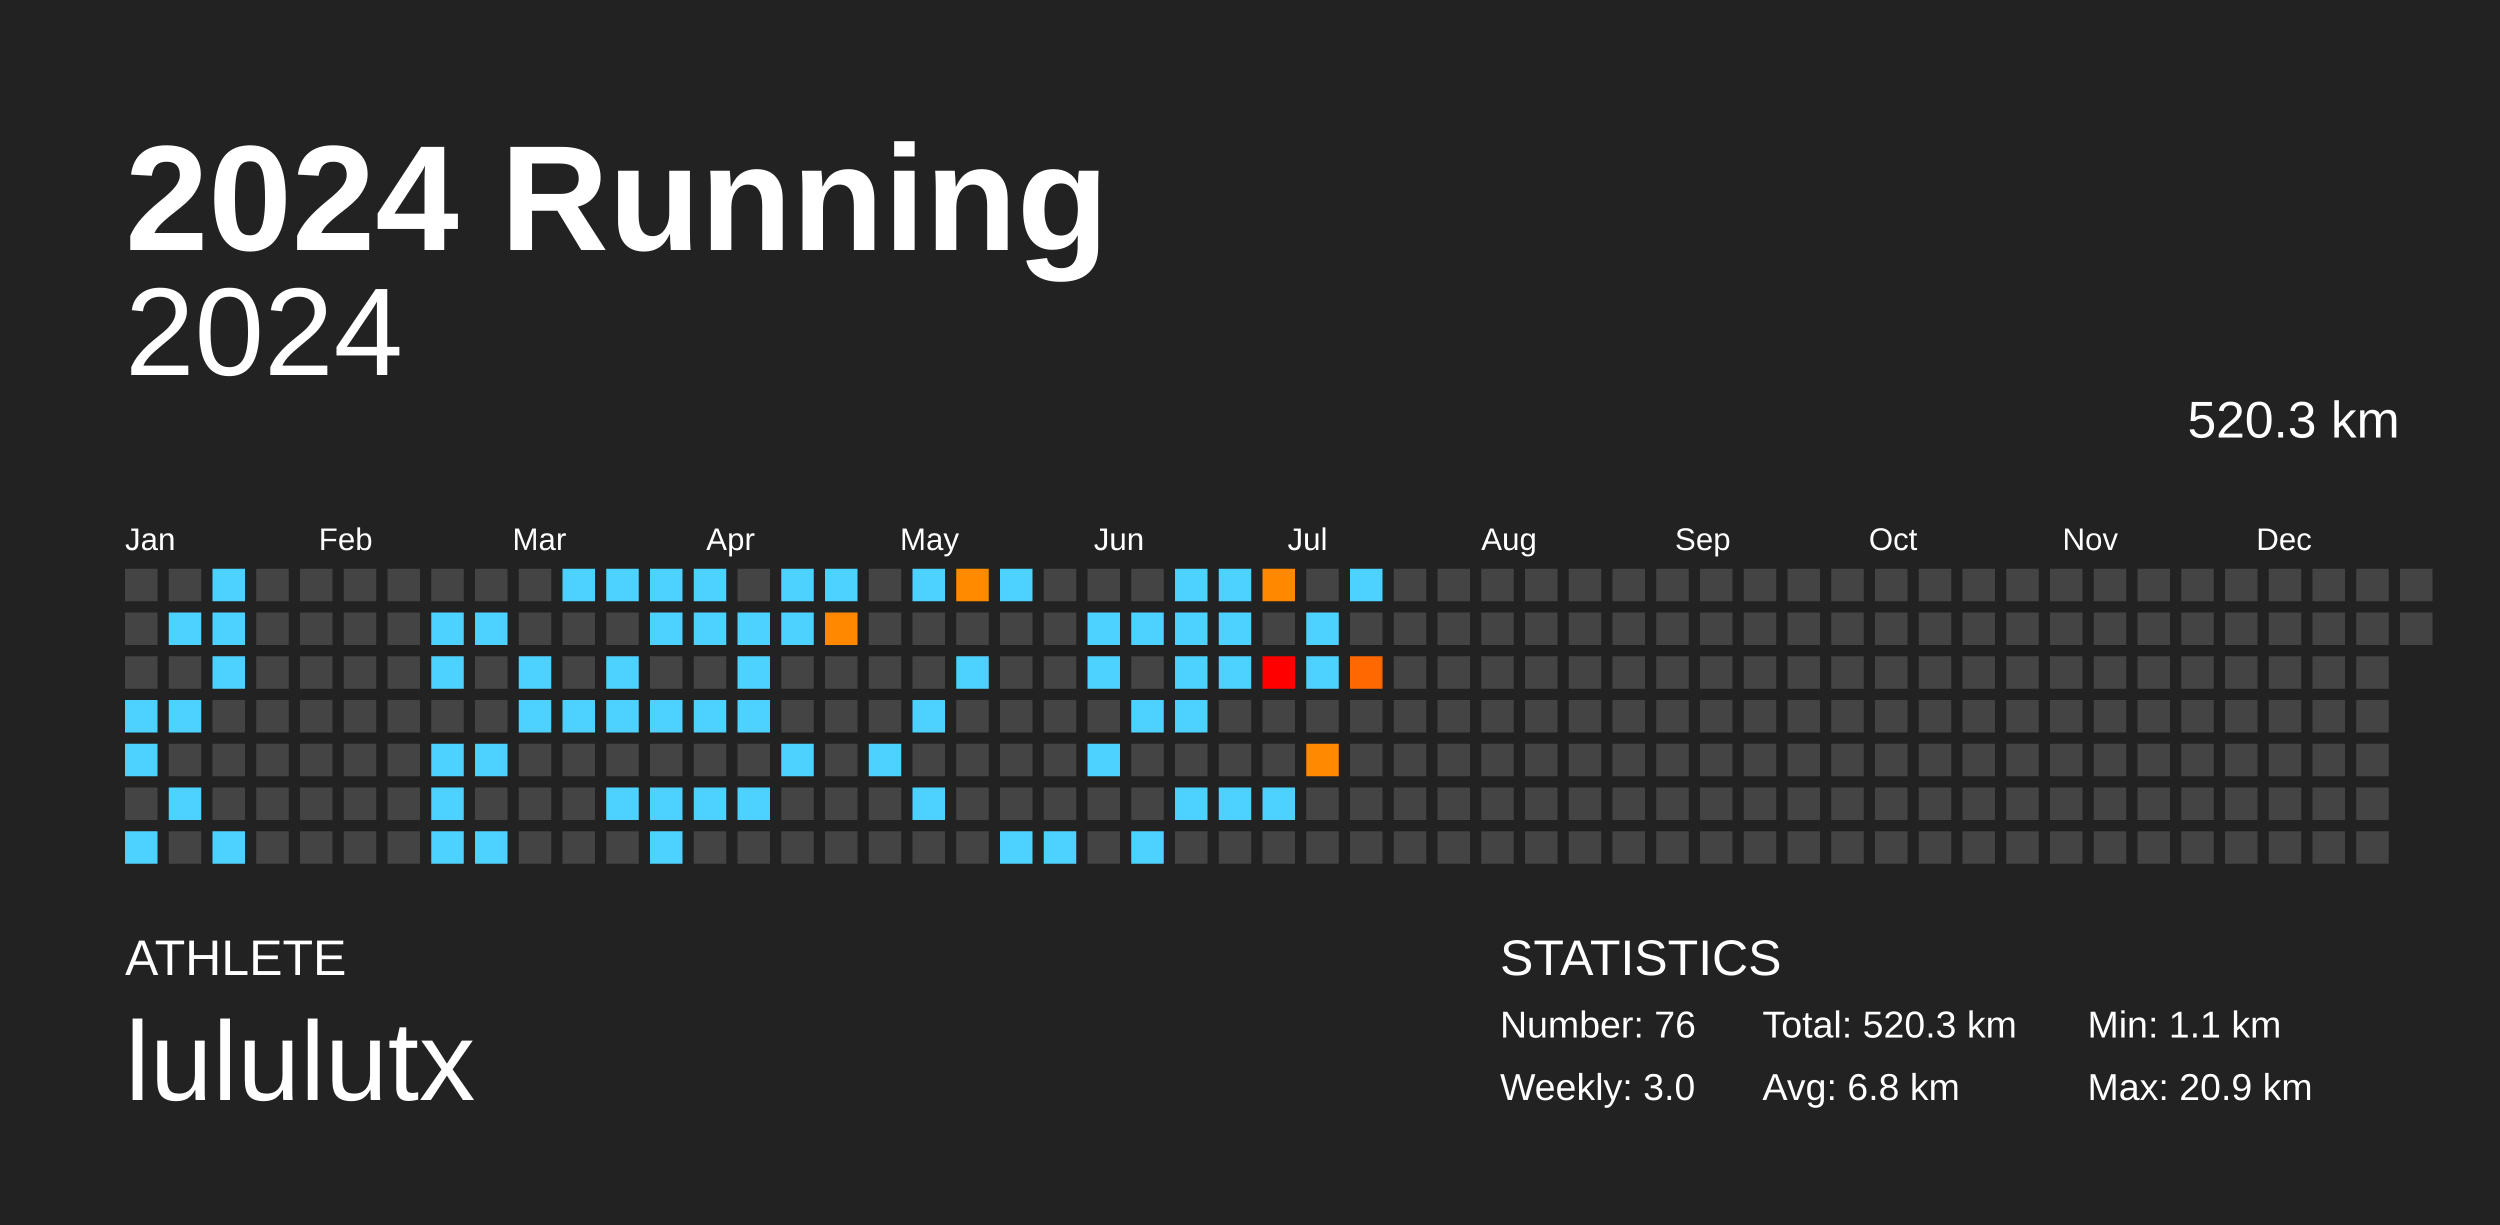
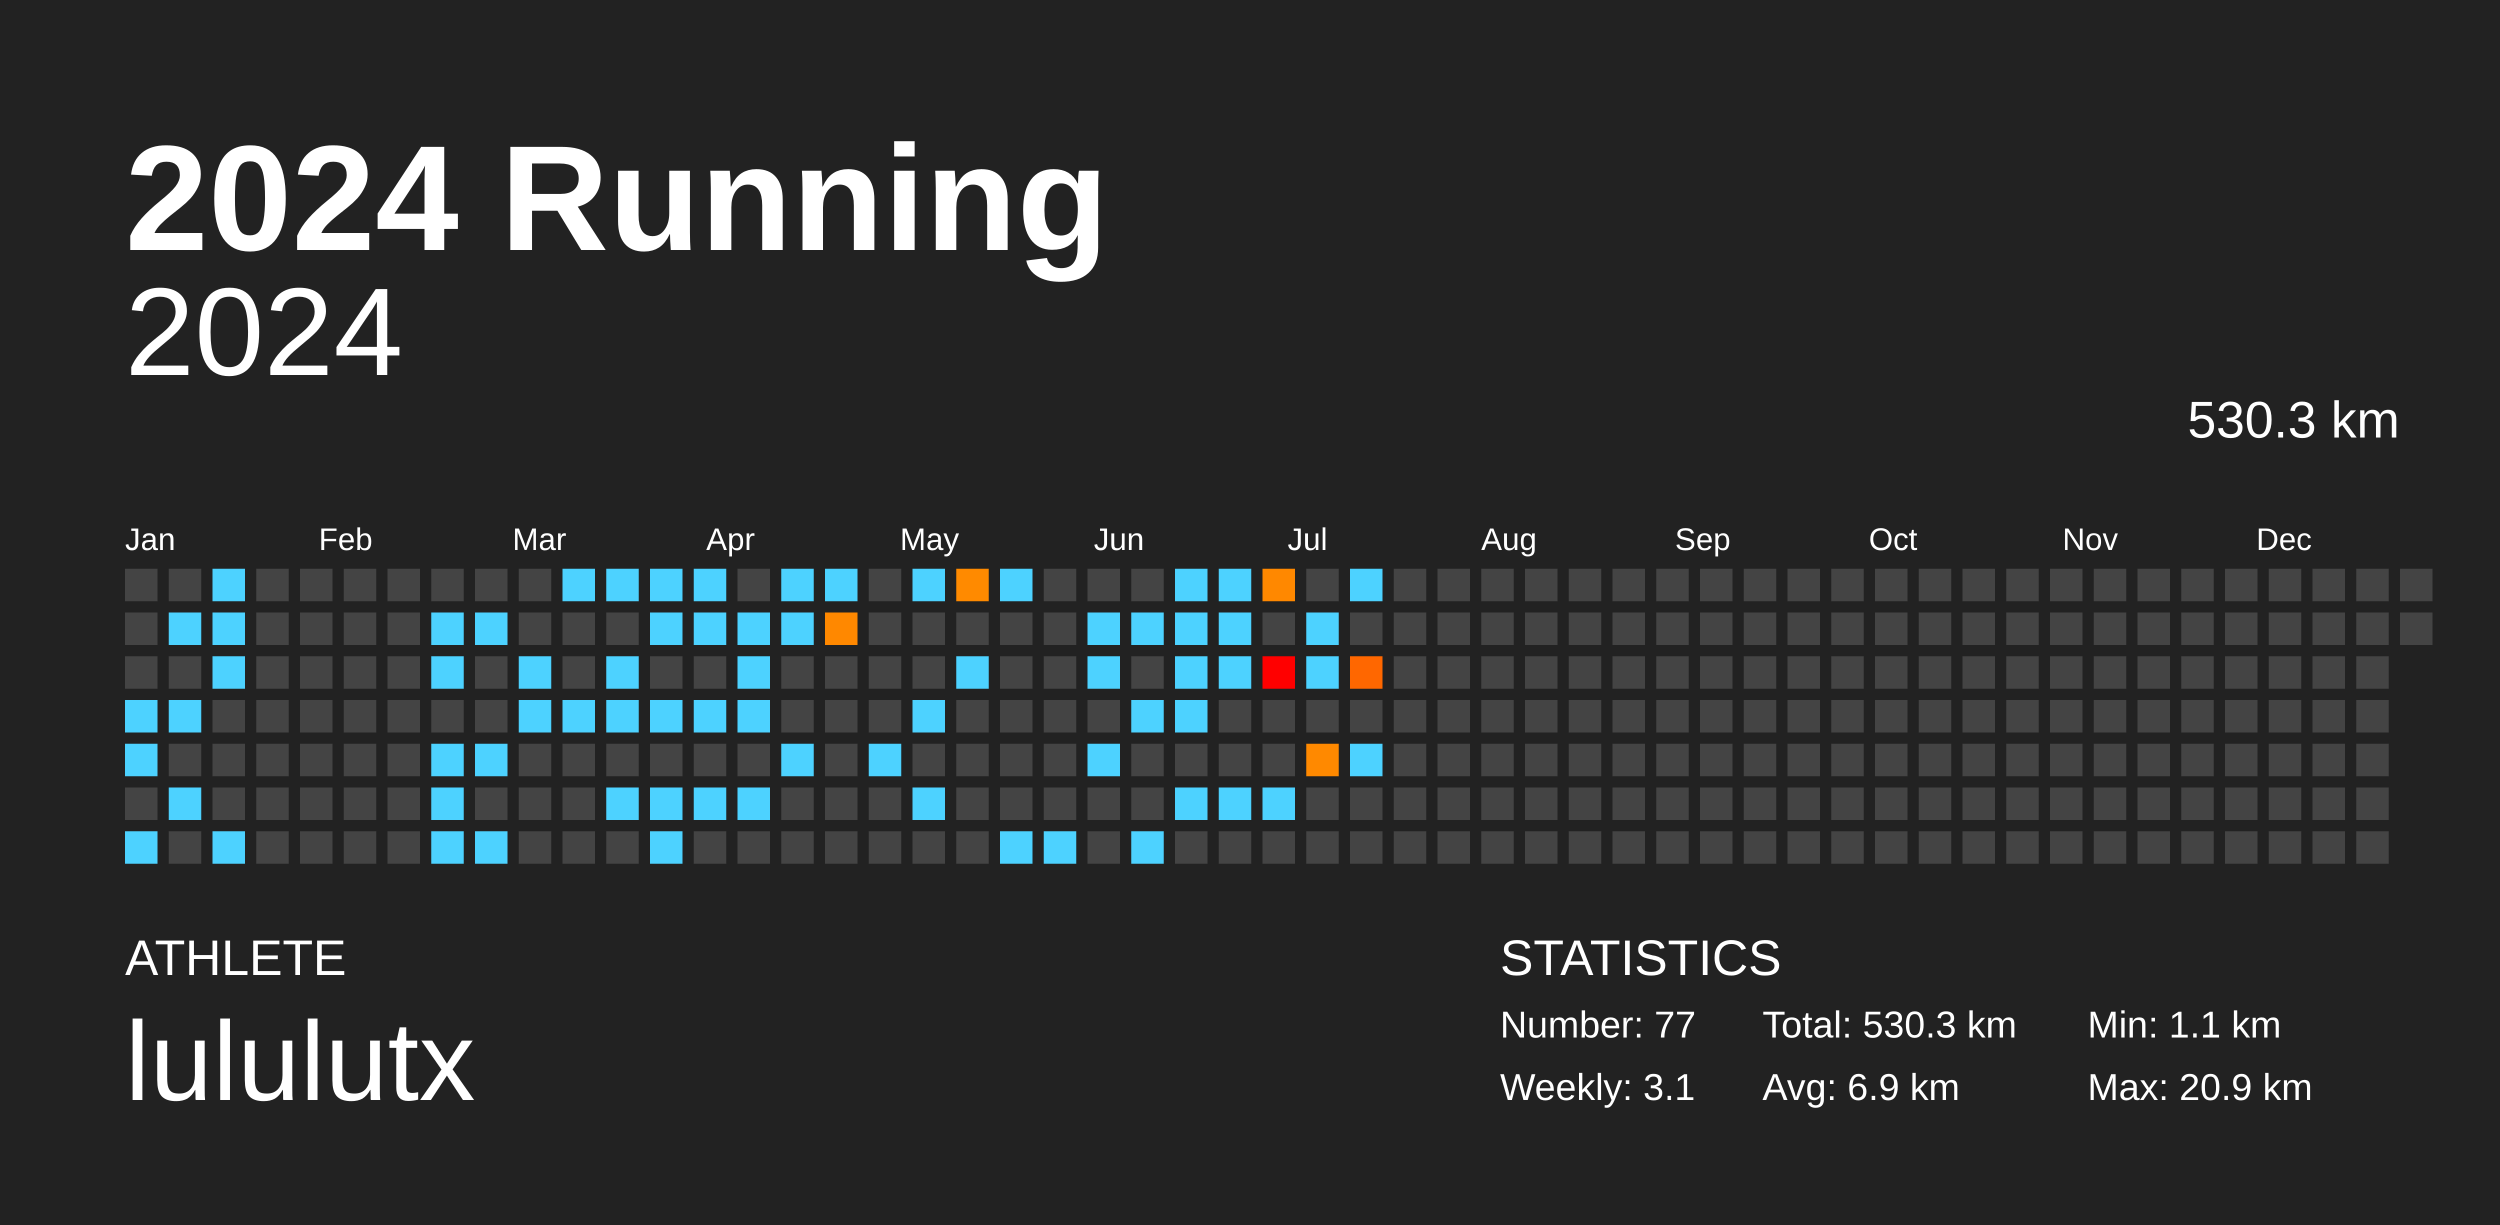
<svg xmlns="http://www.w3.org/2000/svg" baseProfile="full" height="98mm" version="1.1" viewBox="0,0,200,98" width="200mm">
  <defs />
  <rect fill="#222222" height="98" width="200" x="0" y="0" />
  <text fill="#FFFFFF" style="font-size:12px; font-family:Arial; font-weight:bold;" x="10" y="20">2024 Running</text>
  <text fill="#FFFFFF" style="font-size:4px; font-family:Arial" x="10" y="78">ATHLETE</text>
  <text fill="#FFFFFF" style="font-size:9px; font-family:Arial" x="10" y="88">lululutx</text>
  <text fill="#FFFFFF" style="font-size:4px; font-family:Arial" x="120" y="78">STATISTICS</text>
-   <text fill="#FFFFFF" style="font-size:3px; font-family:Arial" x="120" y="83">Number: 76</text>
-   <text fill="#FFFFFF" style="font-size:3px; font-family:Arial" x="120" y="88">Weekly: 3.0</text>
-   <text fill="#FFFFFF" style="font-size:3px; font-family:Arial" x="141" y="83">Total: 520.3 km</text>
-   <text fill="#FFFFFF" style="font-size:3px; font-family:Arial" x="141" y="88">Avg: 6.8 km</text>
+   <text fill="#FFFFFF" style="font-size:3px; font-family:Arial" x="120" y="83">Number: 77</text>
+   <text fill="#FFFFFF" style="font-size:3px; font-family:Arial" x="120" y="88">Weekly: 3.1</text>
+   <text fill="#FFFFFF" style="font-size:3px; font-family:Arial" x="141" y="83">Total: 530.3 km</text>
+   <text fill="#FFFFFF" style="font-size:3px; font-family:Arial" x="141" y="88">Avg: 6.9 km</text>
  <text fill="#FFFFFF" style="font-size:3px; font-family:Arial" x="167" y="83">Min: 1.1 km</text>
  <text fill="#FFFFFF" style="font-size:3px; font-family:Arial" x="167" y="88">Max: 20.9 km</text>
  <text alignment-baseline="hanging" fill="#FFFFFF" style="font-size:10.0px; font-family:Arial;" x="10" y="30">2024</text>
-   <text alignment-baseline="hanging" fill="#FFFFFF" style="font-size:4.125px; font-family:Arial;" x="175" y="35">520.3 km</text>
+   <text alignment-baseline="hanging" fill="#FFFFFF" style="font-size:4.125px; font-family:Arial;" x="175" y="35">530.3 km</text>
  <text fill="#FFFFFF" style="font-size:2.5px; font-family:Arial" x="10.0" y="44">Jan</text>
  <text fill="#FFFFFF" style="font-size:2.5px; font-family:Arial" x="25.5" y="44">Feb</text>
  <text fill="#FFFFFF" style="font-size:2.5px; font-family:Arial" x="41.0" y="44">Mar</text>
  <text fill="#FFFFFF" style="font-size:2.5px; font-family:Arial" x="56.5" y="44">Apr</text>
  <text fill="#FFFFFF" style="font-size:2.5px; font-family:Arial" x="72.0" y="44">May</text>
  <text fill="#FFFFFF" style="font-size:2.5px; font-family:Arial" x="87.5" y="44">Jun</text>
  <text fill="#FFFFFF" style="font-size:2.5px; font-family:Arial" x="103.0" y="44">Jul</text>
  <text fill="#FFFFFF" style="font-size:2.5px; font-family:Arial" x="118.5" y="44">Aug</text>
  <text fill="#FFFFFF" style="font-size:2.5px; font-family:Arial" x="134.0" y="44">Sep</text>
  <text fill="#FFFFFF" style="font-size:2.5px; font-family:Arial" x="149.5" y="44">Oct</text>
  <text fill="#FFFFFF" style="font-size:2.5px; font-family:Arial" x="165.0" y="44">Nov</text>
  <text fill="#FFFFFF" style="font-size:2.5px; font-family:Arial" x="180.5" y="44">Dec</text>
  <rect fill="#444444" height="2.6" width="2.6" x="10.0" y="45.5" />
  <rect fill="#444444" height="2.6" width="2.6" x="10.0" y="49.0" />
  <rect fill="#444444" height="2.6" width="2.6" x="10.0" y="52.5" />
  <rect fill="#4dd2ff" height="2.6" width="2.6" x="10.0" y="56.0" />
  <rect fill="#4dd2ff" height="2.6" width="2.6" x="10.0" y="59.5" />
  <rect fill="#444444" height="2.6" width="2.6" x="10.0" y="63.0" />
  <rect fill="#4dd2ff" height="2.6" width="2.6" x="10.0" y="66.5" />
  <rect fill="#444444" height="2.6" width="2.6" x="13.5" y="45.5" />
  <rect fill="#4dd2ff" height="2.6" width="2.6" x="13.5" y="49.0" />
  <rect fill="#444444" height="2.6" width="2.6" x="13.5" y="52.5" />
  <rect fill="#4dd2ff" height="2.6" width="2.6" x="13.5" y="56.0" />
  <rect fill="#444444" height="2.6" width="2.6" x="13.5" y="59.5" />
  <rect fill="#4dd2ff" height="2.6" width="2.6" x="13.5" y="63.0" />
  <rect fill="#444444" height="2.6" width="2.6" x="13.5" y="66.5" />
  <rect fill="#4dd2ff" height="2.6" width="2.6" x="17.0" y="45.5" />
  <rect fill="#4dd2ff" height="2.6" width="2.6" x="17.0" y="49.0" />
  <rect fill="#4dd2ff" height="2.6" width="2.6" x="17.0" y="52.5" />
  <rect fill="#444444" height="2.6" width="2.6" x="17.0" y="56.0" />
  <rect fill="#444444" height="2.6" width="2.6" x="17.0" y="59.5" />
  <rect fill="#444444" height="2.6" width="2.6" x="17.0" y="63.0" />
  <rect fill="#4dd2ff" height="2.6" width="2.6" x="17.0" y="66.5" />
  <rect fill="#444444" height="2.6" width="2.6" x="20.5" y="45.5" />
  <rect fill="#444444" height="2.6" width="2.6" x="20.5" y="49.0" />
  <rect fill="#444444" height="2.6" width="2.6" x="20.5" y="52.5" />
  <rect fill="#444444" height="2.6" width="2.6" x="20.5" y="56.0" />
  <rect fill="#444444" height="2.6" width="2.6" x="20.5" y="59.5" />
  <rect fill="#444444" height="2.6" width="2.6" x="20.5" y="63.0" />
  <rect fill="#444444" height="2.6" width="2.6" x="20.5" y="66.5" />
  <rect fill="#444444" height="2.6" width="2.6" x="24.0" y="45.5" />
  <rect fill="#444444" height="2.6" width="2.6" x="24.0" y="49.0" />
  <rect fill="#444444" height="2.6" width="2.6" x="24.0" y="52.5" />
  <rect fill="#444444" height="2.6" width="2.6" x="24.0" y="56.0" />
  <rect fill="#444444" height="2.6" width="2.6" x="24.0" y="59.5" />
  <rect fill="#444444" height="2.6" width="2.6" x="24.0" y="63.0" />
  <rect fill="#444444" height="2.6" width="2.6" x="24.0" y="66.5" />
  <rect fill="#444444" height="2.6" width="2.6" x="27.5" y="45.5" />
  <rect fill="#444444" height="2.6" width="2.6" x="27.5" y="49.0" />
  <rect fill="#444444" height="2.6" width="2.6" x="27.5" y="52.5" />
  <rect fill="#444444" height="2.6" width="2.6" x="27.5" y="56.0" />
  <rect fill="#444444" height="2.6" width="2.6" x="27.5" y="59.5" />
  <rect fill="#444444" height="2.6" width="2.6" x="27.5" y="63.0" />
  <rect fill="#444444" height="2.6" width="2.6" x="27.5" y="66.5" />
  <rect fill="#444444" height="2.6" width="2.6" x="31.0" y="45.5" />
  <rect fill="#444444" height="2.6" width="2.6" x="31.0" y="49.0" />
  <rect fill="#444444" height="2.6" width="2.6" x="31.0" y="52.5" />
  <rect fill="#444444" height="2.6" width="2.6" x="31.0" y="56.0" />
  <rect fill="#444444" height="2.6" width="2.6" x="31.0" y="59.5" />
  <rect fill="#444444" height="2.6" width="2.6" x="31.0" y="63.0" />
  <rect fill="#444444" height="2.6" width="2.6" x="31.0" y="66.5" />
  <rect fill="#444444" height="2.6" width="2.6" x="34.5" y="45.5" />
  <rect fill="#4dd2ff" height="2.6" width="2.6" x="34.5" y="49.0" />
  <rect fill="#4dd2ff" height="2.6" width="2.6" x="34.5" y="52.5" />
  <rect fill="#444444" height="2.6" width="2.6" x="34.5" y="56.0" />
  <rect fill="#4dd2ff" height="2.6" width="2.6" x="34.5" y="59.5" />
  <rect fill="#4dd2ff" height="2.6" width="2.6" x="34.5" y="63.0" />
  <rect fill="#4dd2ff" height="2.6" width="2.6" x="34.5" y="66.5" />
  <rect fill="#444444" height="2.6" width="2.6" x="38.0" y="45.5" />
  <rect fill="#4dd2ff" height="2.6" width="2.6" x="38.0" y="49.0" />
  <rect fill="#444444" height="2.6" width="2.6" x="38.0" y="52.5" />
  <rect fill="#444444" height="2.6" width="2.6" x="38.0" y="56.0" />
  <rect fill="#4dd2ff" height="2.6" width="2.6" x="38.0" y="59.5" />
  <rect fill="#444444" height="2.6" width="2.6" x="38.0" y="63.0" />
  <rect fill="#4dd2ff" height="2.6" width="2.6" x="38.0" y="66.5" />
  <rect fill="#444444" height="2.6" width="2.6" x="41.5" y="45.5" />
  <rect fill="#444444" height="2.6" width="2.6" x="41.5" y="49.0" />
  <rect fill="#4dd2ff" height="2.6" width="2.6" x="41.5" y="52.5" />
  <rect fill="#4dd2ff" height="2.6" width="2.6" x="41.5" y="56.0" />
  <rect fill="#444444" height="2.6" width="2.6" x="41.5" y="59.5" />
  <rect fill="#444444" height="2.6" width="2.6" x="41.5" y="63.0" />
  <rect fill="#444444" height="2.6" width="2.6" x="41.5" y="66.5" />
  <rect fill="#4dd2ff" height="2.6" width="2.6" x="45.0" y="45.5" />
  <rect fill="#444444" height="2.6" width="2.6" x="45.0" y="49.0" />
  <rect fill="#444444" height="2.6" width="2.6" x="45.0" y="52.5" />
  <rect fill="#4dd2ff" height="2.6" width="2.6" x="45.0" y="56.0" />
  <rect fill="#444444" height="2.6" width="2.6" x="45.0" y="59.5" />
  <rect fill="#444444" height="2.6" width="2.6" x="45.0" y="63.0" />
  <rect fill="#444444" height="2.6" width="2.6" x="45.0" y="66.5" />
  <rect fill="#4dd2ff" height="2.6" width="2.6" x="48.5" y="45.5" />
  <rect fill="#444444" height="2.6" width="2.6" x="48.5" y="49.0" />
  <rect fill="#4dd2ff" height="2.6" width="2.6" x="48.5" y="52.5" />
  <rect fill="#4dd2ff" height="2.6" width="2.6" x="48.5" y="56.0" />
  <rect fill="#444444" height="2.6" width="2.6" x="48.5" y="59.5" />
  <rect fill="#4dd2ff" height="2.6" width="2.6" x="48.5" y="63.0" />
  <rect fill="#444444" height="2.6" width="2.6" x="48.5" y="66.5" />
  <rect fill="#4dd2ff" height="2.6" width="2.6" x="52.0" y="45.5" />
  <rect fill="#4dd2ff" height="2.6" width="2.6" x="52.0" y="49.0" />
  <rect fill="#444444" height="2.6" width="2.6" x="52.0" y="52.5" />
  <rect fill="#4dd2ff" height="2.6" width="2.6" x="52.0" y="56.0" />
  <rect fill="#444444" height="2.6" width="2.6" x="52.0" y="59.5" />
  <rect fill="#4dd2ff" height="2.6" width="2.6" x="52.0" y="63.0" />
  <rect fill="#4dd2ff" height="2.6" width="2.6" x="52.0" y="66.5" />
  <rect fill="#4dd2ff" height="2.6" width="2.6" x="55.5" y="45.5" />
  <rect fill="#4dd2ff" height="2.6" width="2.6" x="55.5" y="49.0" />
  <rect fill="#444444" height="2.6" width="2.6" x="55.5" y="52.5" />
  <rect fill="#4dd2ff" height="2.6" width="2.6" x="55.5" y="56.0" />
  <rect fill="#444444" height="2.6" width="2.6" x="55.5" y="59.5" />
  <rect fill="#4dd2ff" height="2.6" width="2.6" x="55.5" y="63.0" />
  <rect fill="#444444" height="2.6" width="2.6" x="55.5" y="66.5" />
  <rect fill="#444444" height="2.6" width="2.6" x="59.0" y="45.5" />
  <rect fill="#4dd2ff" height="2.6" width="2.6" x="59.0" y="49.0" />
  <rect fill="#4dd2ff" height="2.6" width="2.6" x="59.0" y="52.5" />
  <rect fill="#4dd2ff" height="2.6" width="2.6" x="59.0" y="56.0" />
  <rect fill="#444444" height="2.6" width="2.6" x="59.0" y="59.5" />
  <rect fill="#4dd2ff" height="2.6" width="2.6" x="59.0" y="63.0" />
  <rect fill="#444444" height="2.6" width="2.6" x="59.0" y="66.5" />
  <rect fill="#4dd2ff" height="2.6" width="2.6" x="62.5" y="45.5" />
  <rect fill="#4dd2ff" height="2.6" width="2.6" x="62.5" y="49.0" />
  <rect fill="#444444" height="2.6" width="2.6" x="62.5" y="52.5" />
  <rect fill="#444444" height="2.6" width="2.6" x="62.5" y="56.0" />
  <rect fill="#4dd2ff" height="2.6" width="2.6" x="62.5" y="59.5" />
  <rect fill="#444444" height="2.6" width="2.6" x="62.5" y="63.0" />
  <rect fill="#444444" height="2.6" width="2.6" x="62.5" y="66.5" />
  <rect fill="#4dd2ff" height="2.6" width="2.6" x="66.0" y="45.5" />
  <rect fill="#ff8800" height="2.6" width="2.6" x="66.0" y="49.0" />
  <rect fill="#444444" height="2.6" width="2.6" x="66.0" y="52.5" />
  <rect fill="#444444" height="2.6" width="2.6" x="66.0" y="56.0" />
  <rect fill="#444444" height="2.6" width="2.6" x="66.0" y="59.5" />
  <rect fill="#444444" height="2.6" width="2.6" x="66.0" y="63.0" />
  <rect fill="#444444" height="2.6" width="2.6" x="66.0" y="66.5" />
  <rect fill="#444444" height="2.6" width="2.6" x="69.5" y="45.5" />
  <rect fill="#444444" height="2.6" width="2.6" x="69.5" y="49.0" />
  <rect fill="#444444" height="2.6" width="2.6" x="69.5" y="52.5" />
  <rect fill="#444444" height="2.6" width="2.6" x="69.5" y="56.0" />
  <rect fill="#4dd2ff" height="2.6" width="2.6" x="69.5" y="59.5" />
  <rect fill="#444444" height="2.6" width="2.6" x="69.5" y="63.0" />
  <rect fill="#444444" height="2.6" width="2.6" x="69.5" y="66.5" />
  <rect fill="#4dd2ff" height="2.6" width="2.6" x="73.0" y="45.5" />
  <rect fill="#444444" height="2.6" width="2.6" x="73.0" y="49.0" />
  <rect fill="#444444" height="2.6" width="2.6" x="73.0" y="52.5" />
  <rect fill="#4dd2ff" height="2.6" width="2.6" x="73.0" y="56.0" />
  <rect fill="#444444" height="2.6" width="2.6" x="73.0" y="59.5" />
  <rect fill="#4dd2ff" height="2.6" width="2.6" x="73.0" y="63.0" />
  <rect fill="#444444" height="2.6" width="2.6" x="73.0" y="66.5" />
  <rect fill="#ff8a00" height="2.6" width="2.6" x="76.5" y="45.5" />
  <rect fill="#444444" height="2.6" width="2.6" x="76.5" y="49.0" />
  <rect fill="#4dd2ff" height="2.6" width="2.6" x="76.5" y="52.5" />
  <rect fill="#444444" height="2.6" width="2.6" x="76.5" y="56.0" />
  <rect fill="#444444" height="2.6" width="2.6" x="76.5" y="59.5" />
  <rect fill="#444444" height="2.6" width="2.6" x="76.5" y="63.0" />
  <rect fill="#444444" height="2.6" width="2.6" x="76.5" y="66.5" />
  <rect fill="#4dd2ff" height="2.6" width="2.6" x="80.0" y="45.5" />
  <rect fill="#444444" height="2.6" width="2.6" x="80.0" y="49.0" />
  <rect fill="#444444" height="2.6" width="2.6" x="80.0" y="52.5" />
  <rect fill="#444444" height="2.6" width="2.6" x="80.0" y="56.0" />
  <rect fill="#444444" height="2.6" width="2.6" x="80.0" y="59.5" />
  <rect fill="#444444" height="2.6" width="2.6" x="80.0" y="63.0" />
  <rect fill="#4dd2ff" height="2.6" width="2.6" x="80.0" y="66.5" />
  <rect fill="#444444" height="2.6" width="2.6" x="83.5" y="45.5" />
  <rect fill="#444444" height="2.6" width="2.6" x="83.5" y="49.0" />
  <rect fill="#444444" height="2.6" width="2.6" x="83.5" y="52.5" />
  <rect fill="#444444" height="2.6" width="2.6" x="83.5" y="56.0" />
  <rect fill="#444444" height="2.6" width="2.6" x="83.5" y="59.5" />
  <rect fill="#444444" height="2.6" width="2.6" x="83.5" y="63.0" />
  <rect fill="#4dd2ff" height="2.6" width="2.6" x="83.5" y="66.5" />
  <rect fill="#444444" height="2.6" width="2.6" x="87.0" y="45.5" />
  <rect fill="#4dd2ff" height="2.6" width="2.6" x="87.0" y="49.0" />
  <rect fill="#4dd2ff" height="2.6" width="2.6" x="87.0" y="52.5" />
  <rect fill="#444444" height="2.6" width="2.6" x="87.0" y="56.0" />
  <rect fill="#4dd2ff" height="2.6" width="2.6" x="87.0" y="59.5" />
  <rect fill="#444444" height="2.6" width="2.6" x="87.0" y="63.0" />
  <rect fill="#444444" height="2.6" width="2.6" x="87.0" y="66.5" />
  <rect fill="#444444" height="2.6" width="2.6" x="90.5" y="45.5" />
  <rect fill="#4dd2ff" height="2.6" width="2.6" x="90.5" y="49.0" />
  <rect fill="#444444" height="2.6" width="2.6" x="90.5" y="52.5" />
  <rect fill="#4dd2ff" height="2.6" width="2.6" x="90.5" y="56.0" />
  <rect fill="#444444" height="2.6" width="2.6" x="90.5" y="59.5" />
  <rect fill="#444444" height="2.6" width="2.6" x="90.5" y="63.0" />
  <rect fill="#4dd2ff" height="2.6" width="2.6" x="90.5" y="66.5" />
  <rect fill="#4dd2ff" height="2.6" width="2.6" x="94.0" y="45.5" />
  <rect fill="#4dd2ff" height="2.6" width="2.6" x="94.0" y="49.0" />
  <rect fill="#4dd2ff" height="2.6" width="2.6" x="94.0" y="52.5" />
  <rect fill="#4dd2ff" height="2.6" width="2.6" x="94.0" y="56.0" />
  <rect fill="#444444" height="2.6" width="2.6" x="94.0" y="59.5" />
  <rect fill="#4dd2ff" height="2.6" width="2.6" x="94.0" y="63.0" />
  <rect fill="#444444" height="2.6" width="2.6" x="94.0" y="66.5" />
  <rect fill="#4dd2ff" height="2.6" width="2.6" x="97.5" y="45.5" />
  <rect fill="#4dd2ff" height="2.6" width="2.6" x="97.5" y="49.0" />
  <rect fill="#4dd2ff" height="2.6" width="2.6" x="97.5" y="52.5" />
  <rect fill="#444444" height="2.6" width="2.6" x="97.5" y="56.0" />
  <rect fill="#444444" height="2.6" width="2.6" x="97.5" y="59.5" />
  <rect fill="#4dd2ff" height="2.6" width="2.6" x="97.5" y="63.0" />
  <rect fill="#444444" height="2.6" width="2.6" x="97.5" y="66.5" />
  <rect fill="#ff8800" height="2.6" width="2.6" x="101.0" y="45.5" />
  <rect fill="#444444" height="2.6" width="2.6" x="101.0" y="49.0" />
  <rect fill="red" height="2.6" width="2.6" x="101.0" y="52.5" />
  <rect fill="#444444" height="2.6" width="2.6" x="101.0" y="56.0" />
  <rect fill="#444444" height="2.6" width="2.6" x="101.0" y="59.5" />
  <rect fill="#4dd2ff" height="2.6" width="2.6" x="101.0" y="63.0" />
  <rect fill="#444444" height="2.6" width="2.6" x="101.0" y="66.5" />
  <rect fill="#444444" height="2.6" width="2.6" x="104.5" y="45.5" />
  <rect fill="#4dd2ff" height="2.6" width="2.6" x="104.5" y="49.0" />
  <rect fill="#4dd2ff" height="2.6" width="2.6" x="104.5" y="52.5" />
  <rect fill="#444444" height="2.6" width="2.6" x="104.5" y="56.0" />
  <rect fill="#ff8900" height="2.6" width="2.6" x="104.5" y="59.5" />
  <rect fill="#444444" height="2.6" width="2.6" x="104.5" y="63.0" />
  <rect fill="#444444" height="2.6" width="2.6" x="104.5" y="66.5" />
  <rect fill="#4dd2ff" height="2.6" width="2.6" x="108.0" y="45.5" />
  <rect fill="#444444" height="2.6" width="2.6" x="108.0" y="49.0" />
  <rect fill="#ff6700" height="2.6" width="2.6" x="108.0" y="52.5" />
  <rect fill="#444444" height="2.6" width="2.6" x="108.0" y="56.0" />
-   <rect fill="#444444" height="2.6" width="2.6" x="108.0" y="59.5" />
+   <rect fill="#4dd2ff" height="2.6" width="2.6" x="108.0" y="59.5" />
  <rect fill="#444444" height="2.6" width="2.6" x="108.0" y="63.0" />
  <rect fill="#444444" height="2.6" width="2.6" x="108.0" y="66.5" />
  <rect fill="#444444" height="2.6" width="2.6" x="111.5" y="45.5" />
  <rect fill="#444444" height="2.6" width="2.6" x="111.5" y="49.0" />
  <rect fill="#444444" height="2.6" width="2.6" x="111.5" y="52.5" />
  <rect fill="#444444" height="2.6" width="2.6" x="111.5" y="56.0" />
  <rect fill="#444444" height="2.6" width="2.6" x="111.5" y="59.5" />
  <rect fill="#444444" height="2.6" width="2.6" x="111.5" y="63.0" />
  <rect fill="#444444" height="2.6" width="2.6" x="111.5" y="66.5" />
  <rect fill="#444444" height="2.6" width="2.6" x="115.0" y="45.5" />
  <rect fill="#444444" height="2.6" width="2.6" x="115.0" y="49.0" />
  <rect fill="#444444" height="2.6" width="2.6" x="115.0" y="52.5" />
  <rect fill="#444444" height="2.6" width="2.6" x="115.0" y="56.0" />
  <rect fill="#444444" height="2.6" width="2.6" x="115.0" y="59.5" />
  <rect fill="#444444" height="2.6" width="2.6" x="115.0" y="63.0" />
  <rect fill="#444444" height="2.6" width="2.6" x="115.0" y="66.5" />
  <rect fill="#444444" height="2.6" width="2.6" x="118.5" y="45.5" />
  <rect fill="#444444" height="2.6" width="2.6" x="118.5" y="49.0" />
  <rect fill="#444444" height="2.6" width="2.6" x="118.5" y="52.5" />
  <rect fill="#444444" height="2.6" width="2.6" x="118.5" y="56.0" />
  <rect fill="#444444" height="2.6" width="2.6" x="118.5" y="59.5" />
  <rect fill="#444444" height="2.6" width="2.6" x="118.5" y="63.0" />
  <rect fill="#444444" height="2.6" width="2.6" x="118.5" y="66.5" />
  <rect fill="#444444" height="2.6" width="2.6" x="122.0" y="45.5" />
  <rect fill="#444444" height="2.6" width="2.6" x="122.0" y="49.0" />
  <rect fill="#444444" height="2.6" width="2.6" x="122.0" y="52.5" />
  <rect fill="#444444" height="2.6" width="2.6" x="122.0" y="56.0" />
  <rect fill="#444444" height="2.6" width="2.6" x="122.0" y="59.5" />
  <rect fill="#444444" height="2.6" width="2.6" x="122.0" y="63.0" />
  <rect fill="#444444" height="2.6" width="2.6" x="122.0" y="66.5" />
  <rect fill="#444444" height="2.6" width="2.6" x="125.5" y="45.5" />
  <rect fill="#444444" height="2.6" width="2.6" x="125.5" y="49.0" />
  <rect fill="#444444" height="2.6" width="2.6" x="125.5" y="52.5" />
  <rect fill="#444444" height="2.6" width="2.6" x="125.5" y="56.0" />
  <rect fill="#444444" height="2.6" width="2.6" x="125.5" y="59.5" />
  <rect fill="#444444" height="2.6" width="2.6" x="125.5" y="63.0" />
  <rect fill="#444444" height="2.6" width="2.6" x="125.5" y="66.5" />
  <rect fill="#444444" height="2.6" width="2.6" x="129.0" y="45.5" />
  <rect fill="#444444" height="2.6" width="2.6" x="129.0" y="49.0" />
  <rect fill="#444444" height="2.6" width="2.6" x="129.0" y="52.5" />
  <rect fill="#444444" height="2.6" width="2.6" x="129.0" y="56.0" />
  <rect fill="#444444" height="2.6" width="2.6" x="129.0" y="59.5" />
  <rect fill="#444444" height="2.6" width="2.6" x="129.0" y="63.0" />
  <rect fill="#444444" height="2.6" width="2.6" x="129.0" y="66.5" />
  <rect fill="#444444" height="2.6" width="2.6" x="132.5" y="45.5" />
  <rect fill="#444444" height="2.6" width="2.6" x="132.5" y="49.0" />
  <rect fill="#444444" height="2.6" width="2.6" x="132.5" y="52.5" />
  <rect fill="#444444" height="2.6" width="2.6" x="132.5" y="56.0" />
  <rect fill="#444444" height="2.6" width="2.6" x="132.5" y="59.5" />
  <rect fill="#444444" height="2.6" width="2.6" x="132.5" y="63.0" />
  <rect fill="#444444" height="2.6" width="2.6" x="132.5" y="66.5" />
  <rect fill="#444444" height="2.6" width="2.6" x="136.0" y="45.5" />
  <rect fill="#444444" height="2.6" width="2.6" x="136.0" y="49.0" />
  <rect fill="#444444" height="2.6" width="2.6" x="136.0" y="52.5" />
  <rect fill="#444444" height="2.6" width="2.6" x="136.0" y="56.0" />
  <rect fill="#444444" height="2.6" width="2.6" x="136.0" y="59.5" />
  <rect fill="#444444" height="2.6" width="2.6" x="136.0" y="63.0" />
  <rect fill="#444444" height="2.6" width="2.6" x="136.0" y="66.5" />
  <rect fill="#444444" height="2.6" width="2.6" x="139.5" y="45.5" />
  <rect fill="#444444" height="2.6" width="2.6" x="139.5" y="49.0" />
  <rect fill="#444444" height="2.6" width="2.6" x="139.5" y="52.5" />
  <rect fill="#444444" height="2.6" width="2.6" x="139.5" y="56.0" />
  <rect fill="#444444" height="2.6" width="2.6" x="139.5" y="59.5" />
  <rect fill="#444444" height="2.6" width="2.6" x="139.5" y="63.0" />
  <rect fill="#444444" height="2.6" width="2.6" x="139.5" y="66.5" />
  <rect fill="#444444" height="2.6" width="2.6" x="143.0" y="45.5" />
  <rect fill="#444444" height="2.6" width="2.6" x="143.0" y="49.0" />
  <rect fill="#444444" height="2.6" width="2.6" x="143.0" y="52.5" />
  <rect fill="#444444" height="2.6" width="2.6" x="143.0" y="56.0" />
  <rect fill="#444444" height="2.6" width="2.6" x="143.0" y="59.5" />
  <rect fill="#444444" height="2.6" width="2.6" x="143.0" y="63.0" />
  <rect fill="#444444" height="2.6" width="2.6" x="143.0" y="66.5" />
  <rect fill="#444444" height="2.6" width="2.6" x="146.5" y="45.5" />
  <rect fill="#444444" height="2.6" width="2.6" x="146.5" y="49.0" />
  <rect fill="#444444" height="2.6" width="2.6" x="146.5" y="52.5" />
  <rect fill="#444444" height="2.6" width="2.6" x="146.5" y="56.0" />
  <rect fill="#444444" height="2.6" width="2.6" x="146.5" y="59.5" />
  <rect fill="#444444" height="2.6" width="2.6" x="146.5" y="63.0" />
  <rect fill="#444444" height="2.6" width="2.6" x="146.5" y="66.5" />
  <rect fill="#444444" height="2.6" width="2.6" x="150.0" y="45.5" />
  <rect fill="#444444" height="2.6" width="2.6" x="150.0" y="49.0" />
  <rect fill="#444444" height="2.6" width="2.6" x="150.0" y="52.5" />
  <rect fill="#444444" height="2.6" width="2.6" x="150.0" y="56.0" />
  <rect fill="#444444" height="2.6" width="2.6" x="150.0" y="59.5" />
  <rect fill="#444444" height="2.6" width="2.6" x="150.0" y="63.0" />
  <rect fill="#444444" height="2.6" width="2.6" x="150.0" y="66.5" />
  <rect fill="#444444" height="2.6" width="2.6" x="153.5" y="45.5" />
  <rect fill="#444444" height="2.6" width="2.6" x="153.5" y="49.0" />
  <rect fill="#444444" height="2.6" width="2.6" x="153.5" y="52.5" />
  <rect fill="#444444" height="2.6" width="2.6" x="153.5" y="56.0" />
  <rect fill="#444444" height="2.6" width="2.6" x="153.5" y="59.5" />
  <rect fill="#444444" height="2.6" width="2.6" x="153.5" y="63.0" />
  <rect fill="#444444" height="2.6" width="2.6" x="153.5" y="66.5" />
  <rect fill="#444444" height="2.6" width="2.6" x="157.0" y="45.5" />
  <rect fill="#444444" height="2.6" width="2.6" x="157.0" y="49.0" />
  <rect fill="#444444" height="2.6" width="2.6" x="157.0" y="52.5" />
  <rect fill="#444444" height="2.6" width="2.6" x="157.0" y="56.0" />
  <rect fill="#444444" height="2.6" width="2.6" x="157.0" y="59.5" />
  <rect fill="#444444" height="2.6" width="2.6" x="157.0" y="63.0" />
  <rect fill="#444444" height="2.6" width="2.6" x="157.0" y="66.5" />
  <rect fill="#444444" height="2.6" width="2.6" x="160.5" y="45.5" />
  <rect fill="#444444" height="2.6" width="2.6" x="160.5" y="49.0" />
  <rect fill="#444444" height="2.6" width="2.6" x="160.5" y="52.5" />
  <rect fill="#444444" height="2.6" width="2.6" x="160.5" y="56.0" />
  <rect fill="#444444" height="2.6" width="2.6" x="160.5" y="59.5" />
  <rect fill="#444444" height="2.6" width="2.6" x="160.5" y="63.0" />
  <rect fill="#444444" height="2.6" width="2.6" x="160.5" y="66.5" />
  <rect fill="#444444" height="2.6" width="2.6" x="164.0" y="45.5" />
  <rect fill="#444444" height="2.6" width="2.6" x="164.0" y="49.0" />
  <rect fill="#444444" height="2.6" width="2.6" x="164.0" y="52.5" />
  <rect fill="#444444" height="2.6" width="2.6" x="164.0" y="56.0" />
  <rect fill="#444444" height="2.6" width="2.6" x="164.0" y="59.5" />
  <rect fill="#444444" height="2.6" width="2.6" x="164.0" y="63.0" />
  <rect fill="#444444" height="2.6" width="2.6" x="164.0" y="66.5" />
  <rect fill="#444444" height="2.6" width="2.6" x="167.5" y="45.5" />
  <rect fill="#444444" height="2.6" width="2.6" x="167.5" y="49.0" />
  <rect fill="#444444" height="2.6" width="2.6" x="167.5" y="52.5" />
  <rect fill="#444444" height="2.6" width="2.6" x="167.5" y="56.0" />
  <rect fill="#444444" height="2.6" width="2.6" x="167.5" y="59.5" />
  <rect fill="#444444" height="2.6" width="2.6" x="167.5" y="63.0" />
  <rect fill="#444444" height="2.6" width="2.6" x="167.5" y="66.5" />
  <rect fill="#444444" height="2.6" width="2.6" x="171.0" y="45.5" />
  <rect fill="#444444" height="2.6" width="2.6" x="171.0" y="49.0" />
  <rect fill="#444444" height="2.6" width="2.6" x="171.0" y="52.5" />
  <rect fill="#444444" height="2.6" width="2.6" x="171.0" y="56.0" />
  <rect fill="#444444" height="2.6" width="2.6" x="171.0" y="59.5" />
  <rect fill="#444444" height="2.6" width="2.6" x="171.0" y="63.0" />
  <rect fill="#444444" height="2.6" width="2.6" x="171.0" y="66.5" />
  <rect fill="#444444" height="2.6" width="2.6" x="174.5" y="45.5" />
  <rect fill="#444444" height="2.6" width="2.6" x="174.5" y="49.0" />
  <rect fill="#444444" height="2.6" width="2.6" x="174.5" y="52.5" />
  <rect fill="#444444" height="2.6" width="2.6" x="174.5" y="56.0" />
  <rect fill="#444444" height="2.6" width="2.6" x="174.5" y="59.5" />
  <rect fill="#444444" height="2.6" width="2.6" x="174.5" y="63.0" />
  <rect fill="#444444" height="2.6" width="2.6" x="174.5" y="66.5" />
  <rect fill="#444444" height="2.6" width="2.6" x="178.0" y="45.5" />
  <rect fill="#444444" height="2.6" width="2.6" x="178.0" y="49.0" />
  <rect fill="#444444" height="2.6" width="2.6" x="178.0" y="52.5" />
  <rect fill="#444444" height="2.6" width="2.6" x="178.0" y="56.0" />
  <rect fill="#444444" height="2.6" width="2.6" x="178.0" y="59.5" />
  <rect fill="#444444" height="2.6" width="2.6" x="178.0" y="63.0" />
  <rect fill="#444444" height="2.6" width="2.6" x="178.0" y="66.5" />
  <rect fill="#444444" height="2.6" width="2.6" x="181.5" y="45.5" />
  <rect fill="#444444" height="2.6" width="2.6" x="181.5" y="49.0" />
  <rect fill="#444444" height="2.6" width="2.6" x="181.5" y="52.5" />
  <rect fill="#444444" height="2.6" width="2.6" x="181.5" y="56.0" />
  <rect fill="#444444" height="2.6" width="2.6" x="181.5" y="59.5" />
  <rect fill="#444444" height="2.6" width="2.6" x="181.5" y="63.0" />
  <rect fill="#444444" height="2.6" width="2.6" x="181.5" y="66.5" />
  <rect fill="#444444" height="2.6" width="2.6" x="185.0" y="45.5" />
  <rect fill="#444444" height="2.6" width="2.6" x="185.0" y="49.0" />
  <rect fill="#444444" height="2.6" width="2.6" x="185.0" y="52.5" />
  <rect fill="#444444" height="2.6" width="2.6" x="185.0" y="56.0" />
  <rect fill="#444444" height="2.6" width="2.6" x="185.0" y="59.5" />
  <rect fill="#444444" height="2.6" width="2.6" x="185.0" y="63.0" />
  <rect fill="#444444" height="2.6" width="2.6" x="185.0" y="66.5" />
  <rect fill="#444444" height="2.6" width="2.6" x="188.5" y="45.5" />
  <rect fill="#444444" height="2.6" width="2.6" x="188.5" y="49.0" />
  <rect fill="#444444" height="2.6" width="2.6" x="188.5" y="52.5" />
  <rect fill="#444444" height="2.6" width="2.6" x="188.5" y="56.0" />
  <rect fill="#444444" height="2.6" width="2.6" x="188.5" y="59.5" />
  <rect fill="#444444" height="2.6" width="2.6" x="188.5" y="63.0" />
  <rect fill="#444444" height="2.6" width="2.6" x="188.5" y="66.5" />
  <rect fill="#444444" height="2.6" width="2.6" x="192.0" y="45.5" />
  <rect fill="#444444" height="2.6" width="2.6" x="192.0" y="49.0" />
</svg>
